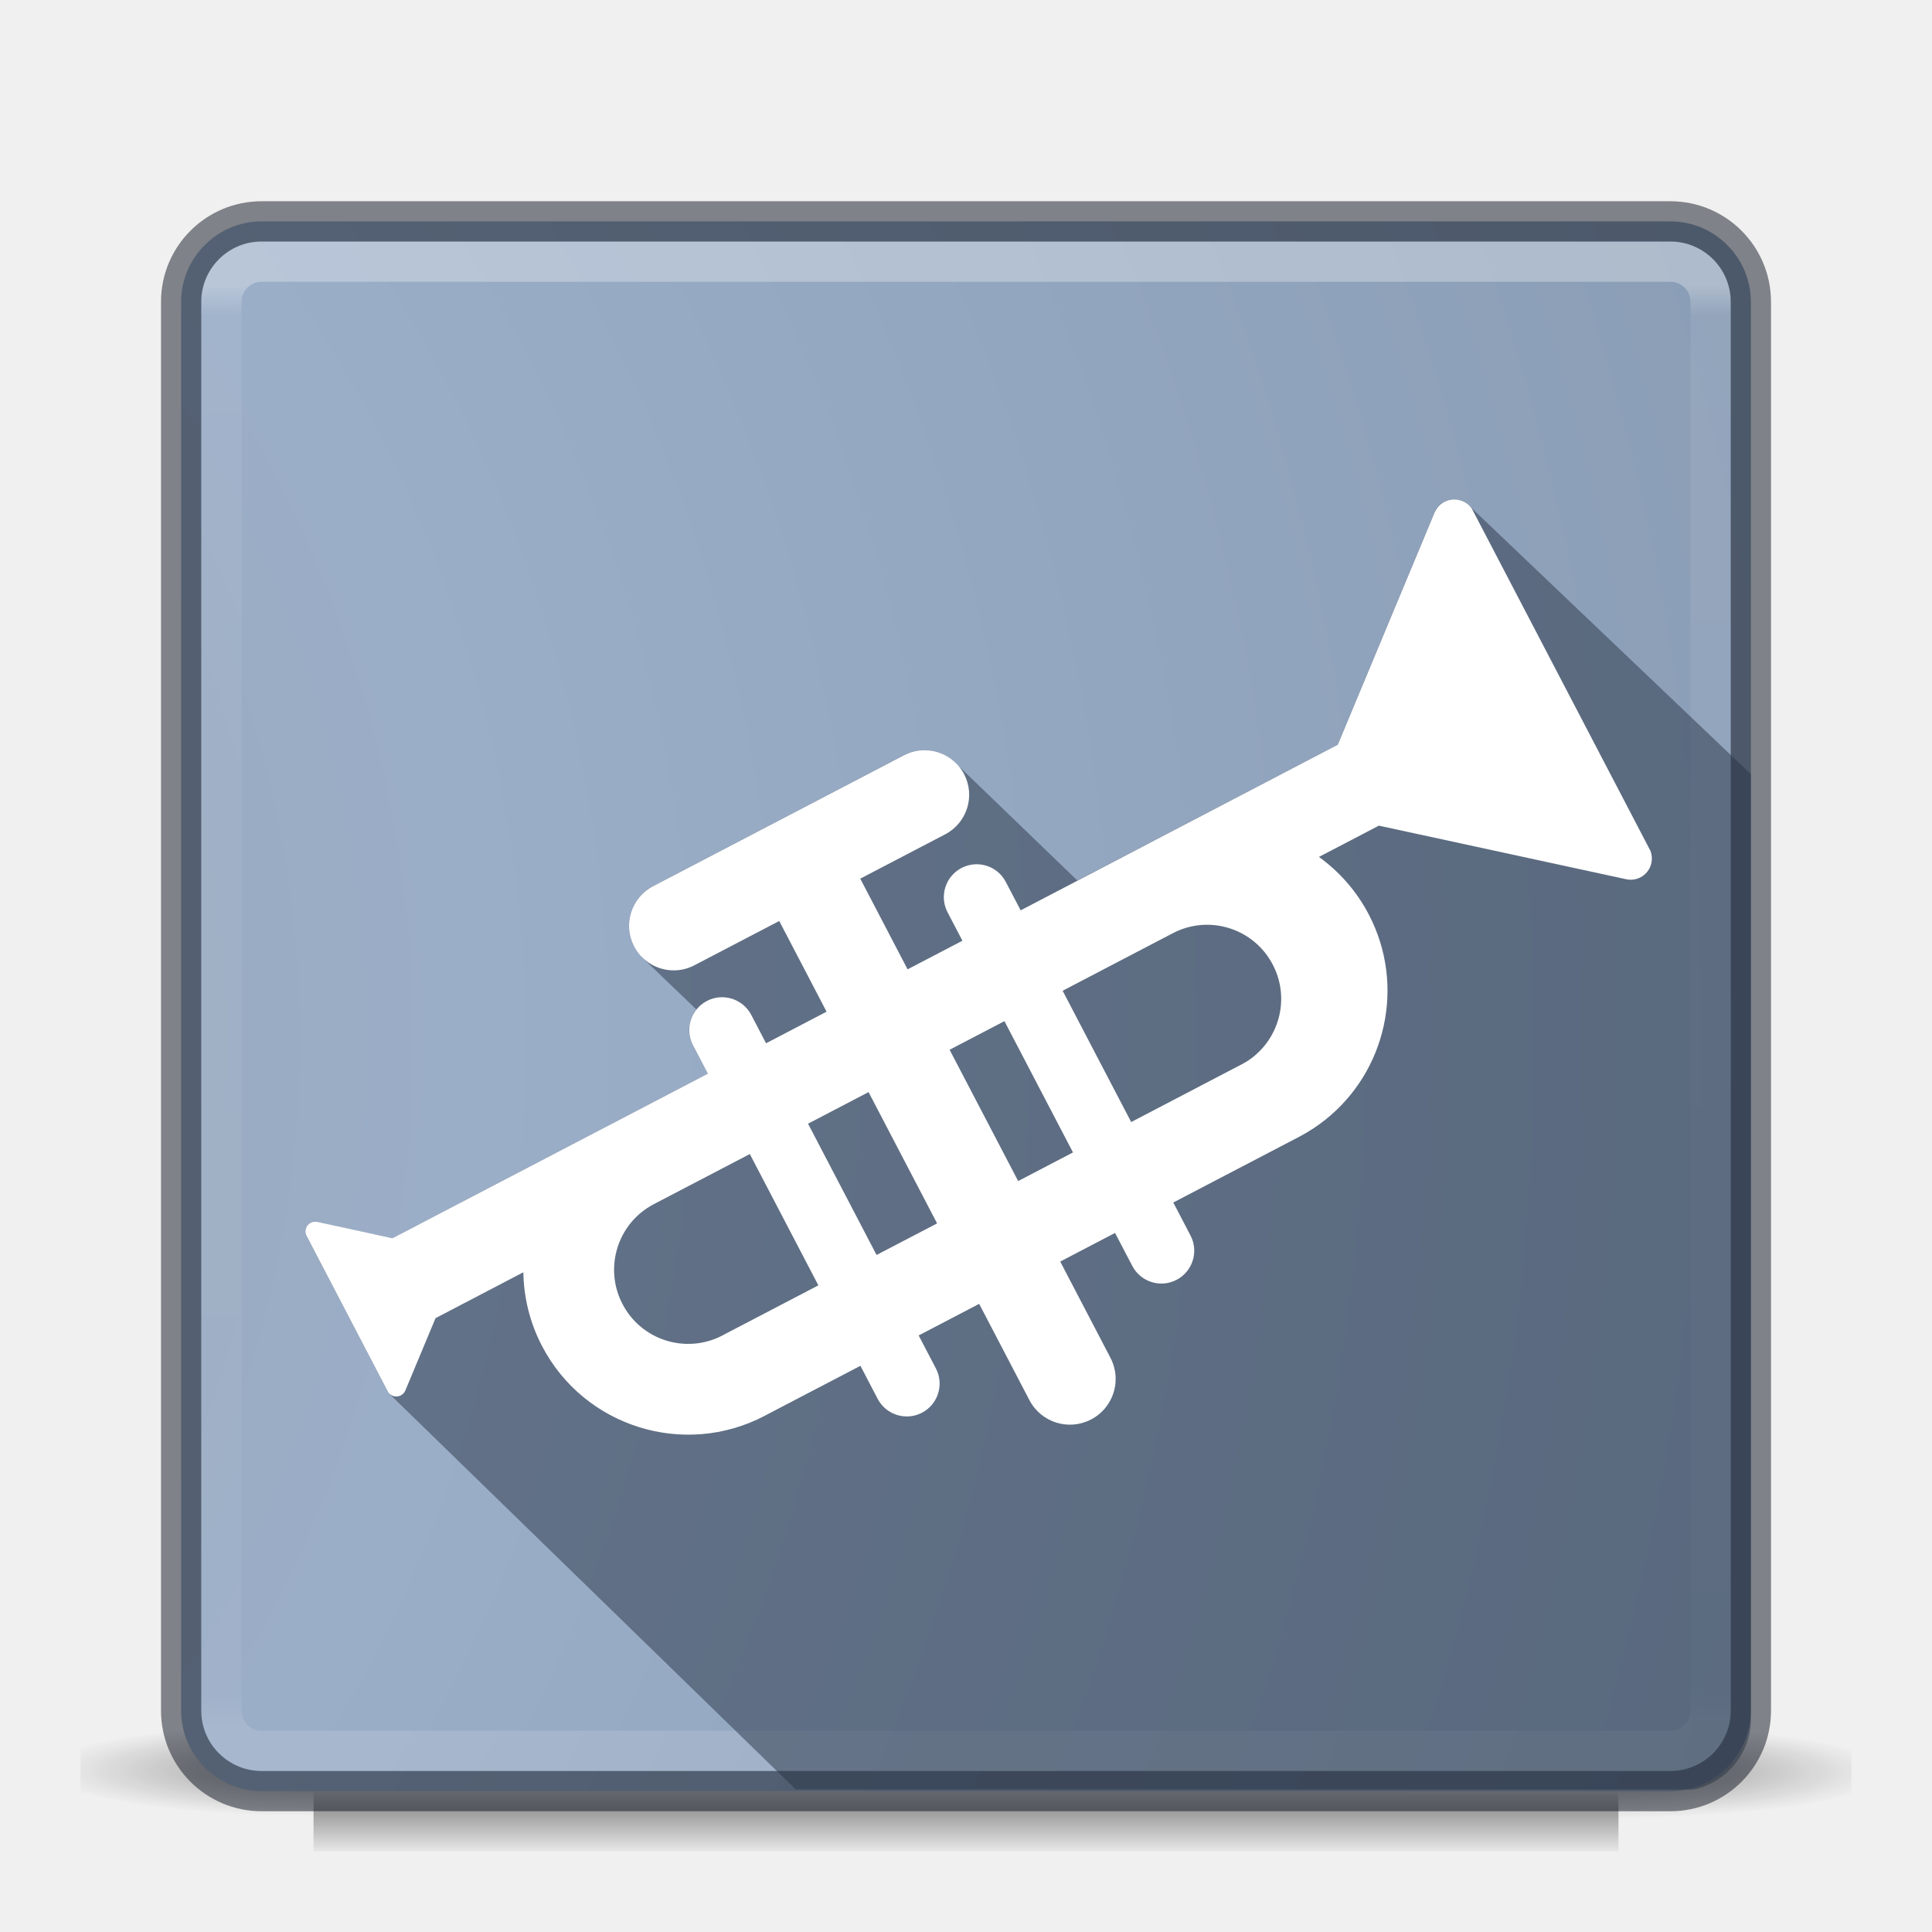
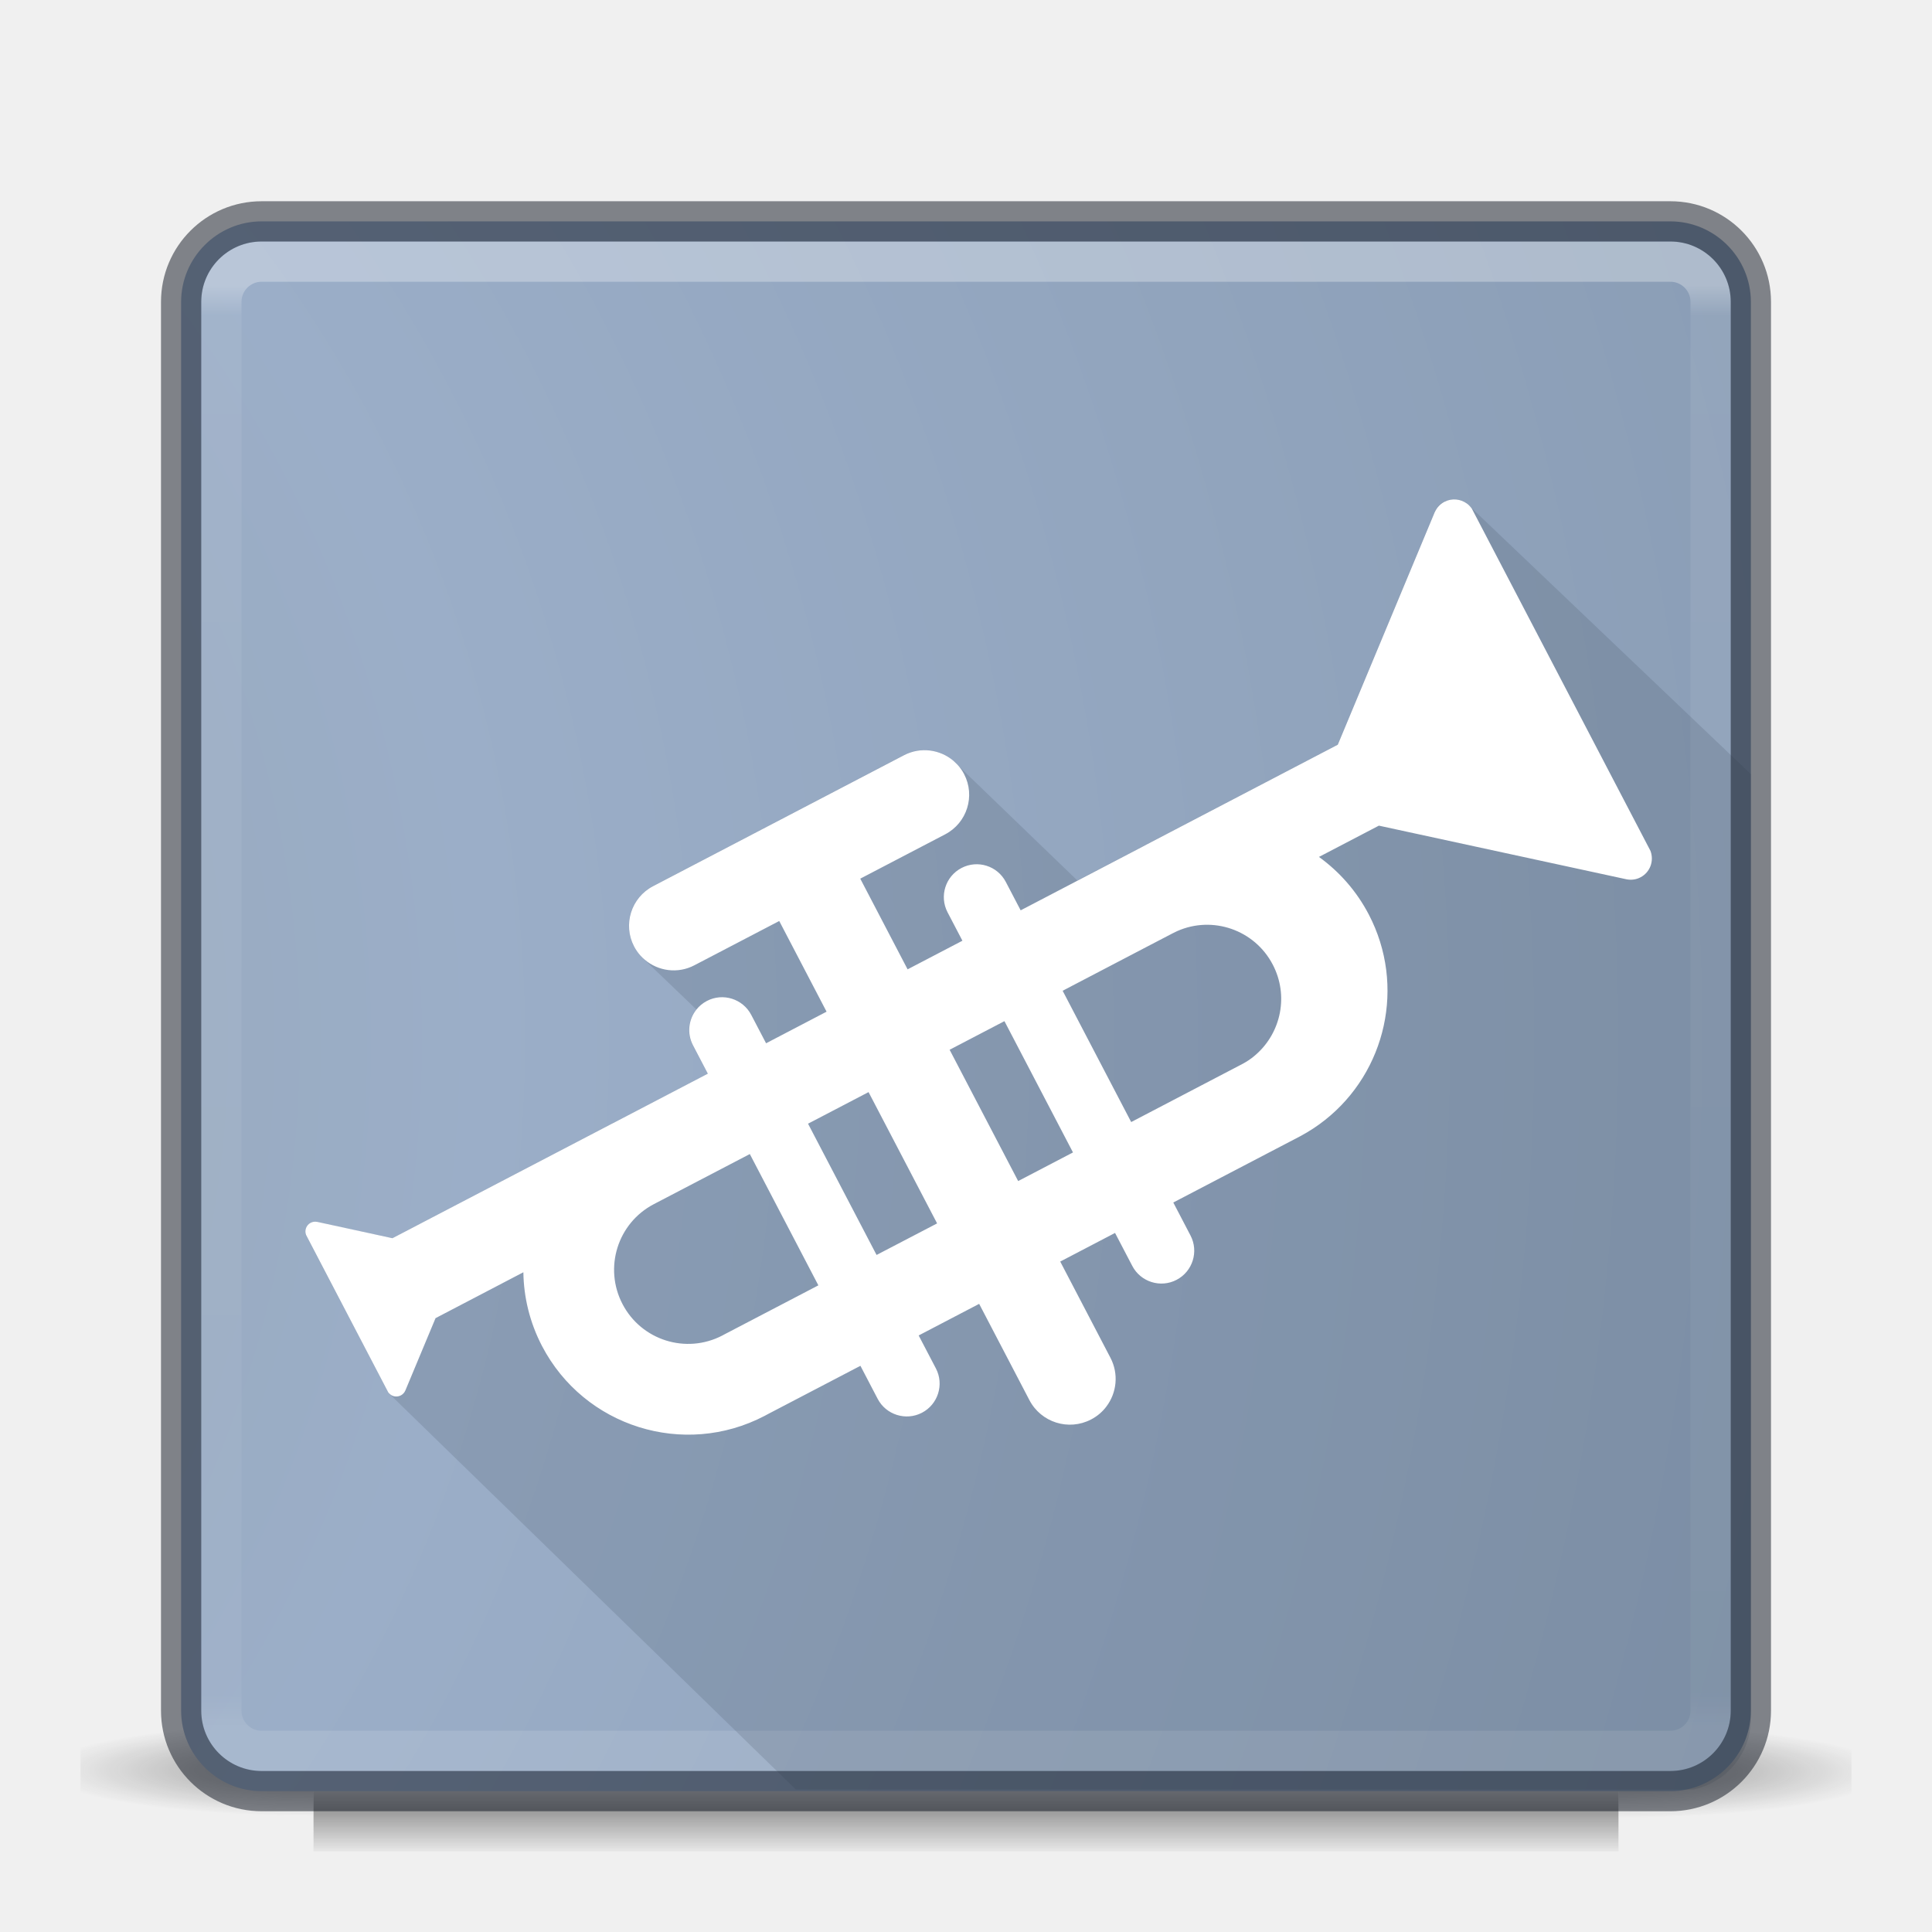
<svg xmlns="http://www.w3.org/2000/svg" version="1.1" id="svg4405" x="0px" y="0px" width="48px" height="48px" viewBox="0 0 48 48" enable-background="new 0 0 48 48" xml:space="preserve">
-   <g>
+   <defs id="defs55" />
+   <g id="g6">
    <g id="g3712-0" transform="matrix(1.157895,0,0,0.5714286,-3.789476,19.14286)" opacity="0.4">
      <radialGradient id="rect2801-4_1_" cx="-303.987" cy="6065.989" r="2.499" gradientTransform="matrix(2.3202 0 0 -0.8 743.2948 4896.292)" gradientUnits="userSpaceOnUse">
-         <stop offset="0" style="stop-color:#181818" />
-         <stop offset="1" style="stop-color:#181818;stop-opacity:0" />
+         <stop offset="0" style="stop-color:#181818" id="stop10" />
+         <stop offset="1" style="stop-color:#181818;stop-opacity:0" id="stop12" />
      </radialGradient>
      <rect id="rect2801-4" x="38" y="40" fill="url(#rect2801-4_1_)" width="5" height="7" />
      <radialGradient id="rect3696-8_1_" cx="-507.343" cy="7800.501" r="2.499" gradientTransform="matrix(-2.3202 0 0 0.8 -1167.117 -6196.9)" gradientUnits="userSpaceOnUse">
-         <stop offset="0" style="stop-color:#181818" />
-         <stop offset="1" style="stop-color:#181818;stop-opacity:0" />
+         <stop offset="0" style="stop-color:#181818" id="stop16" />
+         <stop offset="1" style="stop-color:#181818;stop-opacity:0" id="stop18" />
      </radialGradient>
      <rect id="rect3696-8" x="5" y="40" fill="url(#rect3696-8_1_)" width="5" height="7" />
      <linearGradient id="rect3700-7_1_" gradientUnits="userSpaceOnUse" x1="-185.509" y1="5712.914" x2="-185.509" y2="5719.942" gradientTransform="matrix(1.1579 0 0 -0.5714 238.7997 3311.55)">
-         <stop offset="0" style="stop-color:#181818;stop-opacity:0" />
-         <stop offset="0.5" style="stop-color:#181818" />
-         <stop offset="1" style="stop-color:#181818;stop-opacity:0" />
+         <stop offset="0" style="stop-color:#181818;stop-opacity:0" id="stop22" />
+         <stop offset="0.5" style="stop-color:#181818" id="stop24" />
+         <stop offset="1" style="stop-color:#181818;stop-opacity:0" id="stop26" />
      </linearGradient>
      <rect id="rect3700-7" x="10" y="40" fill="url(#rect3700-7_1_)" width="28" height="7" />
    </g>
    <radialGradient id="SVGID_1_" cx="-16.238" cy="25.831" r="122.195" fx="-21.352" fy="25.831" gradientUnits="userSpaceOnUse">
-       <stop offset="0" style="stop-color:#95A3AB" />
-       <stop offset="0.262" style="stop-color:#9BAEC8" />
-       <stop offset="0.705" style="stop-color:#8093AA" />
-       <stop offset="1" style="stop-color:#273445" />
+       <stop offset="0" style="stop-color:#95A3AB" id="stop30" />
+       <stop offset="0.262" style="stop-color:#9BAEC8" id="stop32" />
+       <stop offset="0.705" style="stop-color:#8093AA" id="stop34" />
+       <stop offset="1" style="stop-color:#273445" id="stop36" />
    </radialGradient>
-     <path fill="url(#SVGID_1_)" d="M43.5,7.5v35c0,0.96-0.69,1.77-1.6,1.96c-0.13,0.03-0.26,0.04-0.4,0.04h-35c-1.1,0-2-0.9-2-2v-35   c0-1.1,0.9-2,2-2h35C42.6,5.5,43.5,6.4,43.5,7.5z" />
+     <path fill="url(#SVGID_1_)" d="M43.5,7.5v35c0,0.96-0.69,1.77-1.6,1.96c-0.13,0.03-0.26,0.04-0.4,0.04h-35c-1.1,0-2-0.9-2-2v-35   c0-1.1,0.9-2,2-2h35C42.6,5.5,43.5,6.4,43.5,7.5z" id="path38" />
    <linearGradient id="rect6741-1_1_" gradientUnits="userSpaceOnUse" x1="-181.34" y1="3621.929" x2="-181.34" y2="3586.149" gradientTransform="matrix(1 0 0 -1 205.34 3629.04)">
-       <stop offset="0" style="stop-color:#FFFFFF" />
-       <stop offset="0.021" style="stop-color:#FFFFFF;stop-opacity:0.235" />
-       <stop offset="0.977" style="stop-color:#FFFFFF;stop-opacity:0.157" />
-       <stop offset="1" style="stop-color:#FFFFFF;stop-opacity:0.392" />
+       <stop offset="0" style="stop-color:#FFFFFF" id="stop41" />
+       <stop offset="0.021" style="stop-color:#FFFFFF;stop-opacity:0.235" id="stop43" />
+       <stop offset="0.977" style="stop-color:#FFFFFF;stop-opacity:0.157" id="stop45" />
+       <stop offset="1" style="stop-color:#FFFFFF;stop-opacity:0.392" id="stop47" />
    </linearGradient>
    <path id="rect6741-1" opacity="0.3" fill="none" stroke="url(#rect6741-1_1_)" stroke-linecap="round" stroke-linejoin="round" enable-background="new    " d="   M6.5,6.5h35c0.552,0,1,0.448,1,1v35c0,0.552-0.448,1-1,1h-35c-0.552,0-1-0.448-1-1v-35C5.5,6.948,5.948,6.5,6.5,6.5z" />
    <path id="rect5505-21-6" opacity="0.5" fill="none" stroke="#0E141F" stroke-linecap="round" stroke-linejoin="round" enable-background="new    " d="   M6.5,5.5h35c1.105,0,2,0.895,2,2v35c0,1.105-0.895,2-2,2h-35c-1.105,0-2-0.895-2-2v-35C4.5,6.395,5.395,5.5,6.5,5.5z" />
-     <path opacity="0.5" fill="#273445" d="M43.5,19.234v23.477c0,0.857-0.616,1.579-1.428,1.749H19.773L9.689,34.644l-0.027-0.027   v-0.009c-0.009-0.009-0.009-0.018-0.018-0.018l-0.946-1.811l-1.098-2.097c-0.045-0.116,0.009-0.241,0.116-0.303   c0.054-0.027,0.107-0.036,0.161-0.027c0,0,0.009,0,0.009,0.009l0.812,0.178l1.053,0.223l0.437-0.232l0.33-0.17l4.685-2.445   c0.027-0.018,0.062-0.036,0.089-0.044l2.293-1.196l-0.375-0.714c-0.152-0.286-0.107-0.634,0.089-0.883l-1.285-1.232   c-0.036-0.036-0.071-0.062-0.098-0.107c-0.062-0.063-0.116-0.143-0.161-0.223c-0.285-0.544-0.08-1.214,0.464-1.499l6.237-3.257   c0.41-0.214,0.901-0.143,1.231,0.143l0.098,0.098l2.98,2.873l1.615-0.839c0.027-0.018,0.062-0.036,0.098-0.054l4.756-2.48   l2.4-5.756c0-0.009,0-0.018,0.009-0.027c0.045-0.107,0.125-0.197,0.232-0.25c0.187-0.098,0.402-0.08,0.562,0.036L43.5,19.234z" />
-     <path fill="#FFFFFF" d="M41.005,21.139l-4.436-8.499c-0.007-0.01-0.013-0.019-0.02-0.028c-0.031-0.039-0.066-0.074-0.105-0.102   c-0.158-0.115-0.373-0.139-0.559-0.042c-0.109,0.057-0.189,0.147-0.236,0.251c-0.007,0.009-0.01,0.02-0.014,0.031l-2.398,5.752   l-4.758,2.484c-0.031,0.016-0.063,0.033-0.093,0.05l-1.618,0.845l-1.41,0.736l-0.369-0.706c-0.209-0.4-0.701-0.555-1.101-0.346   c-0.399,0.208-0.555,0.701-0.346,1.101l0.369,0.706l-1.362,0.711l-1.176-2.253l2.111-1.102c0.542-0.284,0.752-0.953,0.469-1.495   c-0.045-0.088-0.102-0.167-0.167-0.236l-0.096-0.093c-0.334-0.285-0.82-0.355-1.232-0.14l-6.234,3.254   c-0.543,0.284-0.753,0.953-0.47,1.496c0.045,0.085,0.098,0.162,0.161,0.23c0.032,0.037,0.068,0.071,0.105,0.101   c0.334,0.283,0.819,0.353,1.23,0.138l2.11-1.101l1.176,2.253l-1.503,0.785l-0.369-0.706c-0.209-0.399-0.703-0.554-1.101-0.346   c-0.105,0.055-0.193,0.129-0.263,0.217c-0.193,0.245-0.237,0.589-0.083,0.884l0.369,0.706l-2.289,1.195   c-0.031,0.015-0.063,0.032-0.094,0.048L9.75,30.763l-1.86-0.404c-0.005-0.002-0.01-0.002-0.014-0.003   c-0.052-0.01-0.107-0.002-0.157,0.023c-0.111,0.058-0.159,0.189-0.115,0.303l2.04,3.907c0.005,0.007,0.01,0.015,0.016,0.021   l0.003,0.003l0.03,0.028c0.072,0.06,0.176,0.073,0.266,0.027c0.05-0.027,0.087-0.067,0.109-0.116   c0.002-0.004,0.004-0.008,0.006-0.013l0.747-1.79l2.182-1.14c0.009,0.62,0.158,1.247,0.464,1.834   c1.047,2.005,3.522,2.782,5.528,1.735c0.031-0.016,0.063-0.033,0.093-0.05l2.289-1.195l0.428,0.82   c0.208,0.399,0.703,0.554,1.101,0.346c0.399-0.208,0.555-0.702,0.346-1.101l-0.428-0.819l1.503-0.785l1.248,2.391   c0.291,0.557,0.976,0.772,1.533,0.481c0.156-0.081,0.285-0.193,0.382-0.324c0.255-0.339,0.308-0.807,0.099-1.208l-1.248-2.391   l1.362-0.711l0.428,0.819c0.208,0.399,0.702,0.555,1.101,0.346c0.4-0.209,0.554-0.703,0.346-1.101l-0.428-0.82l3.158-1.649   c0.218-0.117,0.421-0.25,0.609-0.399c1.515-1.196,2.015-3.336,1.09-5.108c-0.306-0.586-0.735-1.067-1.238-1.43l1.489-0.777   l6.125,1.327c0.012,0.003,0.022,0.006,0.033,0.007c0.113,0.021,0.233,0.007,0.341-0.05C40.997,21.673,41.1,21.388,41.005,21.139z    M17.991,33.156c-0.014,0.009-0.027,0.015-0.042,0.023c-0.902,0.471-2.013,0.122-2.483-0.78c-0.47-0.901-0.122-2.012,0.778-2.482   l2.385-1.245l1.703,3.262L17.991,33.156z M21.778,31.179l-1.703-3.262l0.1-0.051l1.404-0.733l1.703,3.262l-0.32,0.167   L21.778,31.179z M25.296,29.343l-1.703-3.262l1.362-0.711l1.703,3.262L25.296,29.343z M30.945,26.39   c-0.02,0.013-0.04,0.025-0.061,0.035l-2.78,1.452l-1.703-3.262l2.073-1.083l0.664-0.346c0.035-0.018,0.071-0.035,0.107-0.052   c0.88-0.392,1.924-0.035,2.376,0.831c0.399,0.762,0.21,1.675-0.403,2.223C31.136,26.263,31.045,26.331,30.945,26.39z" />
+     <path opacity="0.5" fill="#273445" d="M43.5,19.234v23.477c0,0.857-0.616,1.579-1.428,1.749H19.773L9.689,34.644l-0.027-0.027   v-0.009c-0.009-0.009-0.009-0.018-0.018-0.018l-0.946-1.811l-1.098-2.097c-0.045-0.116,0.009-0.241,0.116-0.303   c0.054-0.027,0.107-0.036,0.161-0.027c0,0,0.009,0,0.009,0.009l0.812,0.178l1.053,0.223l0.437-0.232l0.33-0.17l4.685-2.445   c0.027-0.018,0.062-0.036,0.089-0.044l2.293-1.196l-0.375-0.714c-0.152-0.286-0.107-0.634,0.089-0.883l-1.285-1.232   c-0.036-0.036-0.071-0.062-0.098-0.107c-0.062-0.063-0.116-0.143-0.161-0.223c-0.285-0.544-0.08-1.214,0.464-1.499l6.237-3.257   c0.41-0.214,0.901-0.143,1.231,0.143l0.098,0.098l2.98,2.873l1.615-0.839c0.027-0.018,0.062-0.036,0.098-0.054l4.756-2.48   l2.4-5.756c0-0.009,0-0.018,0.009-0.027c0.045-0.107,0.125-0.197,0.232-0.25c0.187-0.098,0.402-0.08,0.562,0.036L43.5,19.234z" id="path51" style="opacity:0.15" />
+     <path fill="#FFFFFF" d="M41.005,21.139l-4.436-8.499c-0.007-0.01-0.013-0.019-0.02-0.028c-0.031-0.039-0.066-0.074-0.105-0.102   c-0.158-0.115-0.373-0.139-0.559-0.042c-0.109,0.057-0.189,0.147-0.236,0.251c-0.007,0.009-0.01,0.02-0.014,0.031l-2.398,5.752   l-4.758,2.484c-0.031,0.016-0.063,0.033-0.093,0.05l-1.618,0.845l-1.41,0.736l-0.369-0.706c-0.209-0.4-0.701-0.555-1.101-0.346   c-0.399,0.208-0.555,0.701-0.346,1.101l0.369,0.706l-1.362,0.711l-1.176-2.253l2.111-1.102c0.542-0.284,0.752-0.953,0.469-1.495   c-0.045-0.088-0.102-0.167-0.167-0.236l-0.096-0.093c-0.334-0.285-0.82-0.355-1.232-0.14l-6.234,3.254   c-0.543,0.284-0.753,0.953-0.47,1.496c0.045,0.085,0.098,0.162,0.161,0.23c0.032,0.037,0.068,0.071,0.105,0.101   c0.334,0.283,0.819,0.353,1.23,0.138l2.11-1.101l1.176,2.253l-1.503,0.785l-0.369-0.706c-0.209-0.399-0.703-0.554-1.101-0.346   c-0.105,0.055-0.193,0.129-0.263,0.217c-0.193,0.245-0.237,0.589-0.083,0.884l0.369,0.706l-2.289,1.195   c-0.031,0.015-0.063,0.032-0.094,0.048L9.75,30.763l-1.86-0.404c-0.005-0.002-0.01-0.002-0.014-0.003   c-0.052-0.01-0.107-0.002-0.157,0.023c-0.111,0.058-0.159,0.189-0.115,0.303l2.04,3.907c0.005,0.007,0.01,0.015,0.016,0.021   l0.003,0.003l0.03,0.028c0.072,0.06,0.176,0.073,0.266,0.027c0.05-0.027,0.087-0.067,0.109-0.116   c0.002-0.004,0.004-0.008,0.006-0.013l0.747-1.79l2.182-1.14c0.009,0.62,0.158,1.247,0.464,1.834   c1.047,2.005,3.522,2.782,5.528,1.735c0.031-0.016,0.063-0.033,0.093-0.05l2.289-1.195l0.428,0.82   c0.208,0.399,0.703,0.554,1.101,0.346c0.399-0.208,0.555-0.702,0.346-1.101l-0.428-0.819l1.503-0.785l1.248,2.391   c0.291,0.557,0.976,0.772,1.533,0.481c0.156-0.081,0.285-0.193,0.382-0.324c0.255-0.339,0.308-0.807,0.099-1.208l-1.248-2.391   l1.362-0.711l0.428,0.819c0.208,0.399,0.702,0.555,1.101,0.346c0.4-0.209,0.554-0.703,0.346-1.101l-0.428-0.82l3.158-1.649   c0.218-0.117,0.421-0.25,0.609-0.399c1.515-1.196,2.015-3.336,1.09-5.108c-0.306-0.586-0.735-1.067-1.238-1.43l1.489-0.777   l6.125,1.327c0.012,0.003,0.022,0.006,0.033,0.007c0.113,0.021,0.233,0.007,0.341-0.05C40.997,21.673,41.1,21.388,41.005,21.139z    M17.991,33.156c-0.014,0.009-0.027,0.015-0.042,0.023c-0.902,0.471-2.013,0.122-2.483-0.78c-0.47-0.901-0.122-2.012,0.778-2.482   l2.385-1.245l1.703,3.262L17.991,33.156z M21.778,31.179l-1.703-3.262l0.1-0.051l1.404-0.733l1.703,3.262l-0.32,0.167   L21.778,31.179z M25.296,29.343l-1.703-3.262l1.362-0.711l1.703,3.262L25.296,29.343z M30.945,26.39   c-0.02,0.013-0.04,0.025-0.061,0.035l-2.78,1.452l-1.703-3.262l2.073-1.083l0.664-0.346c0.035-0.018,0.071-0.035,0.107-0.052   c0.88-0.392,1.924-0.035,2.376,0.831c0.399,0.762,0.21,1.675-0.403,2.223C31.136,26.263,31.045,26.331,30.945,26.39z" id="path53" />
  </g>
</svg>
